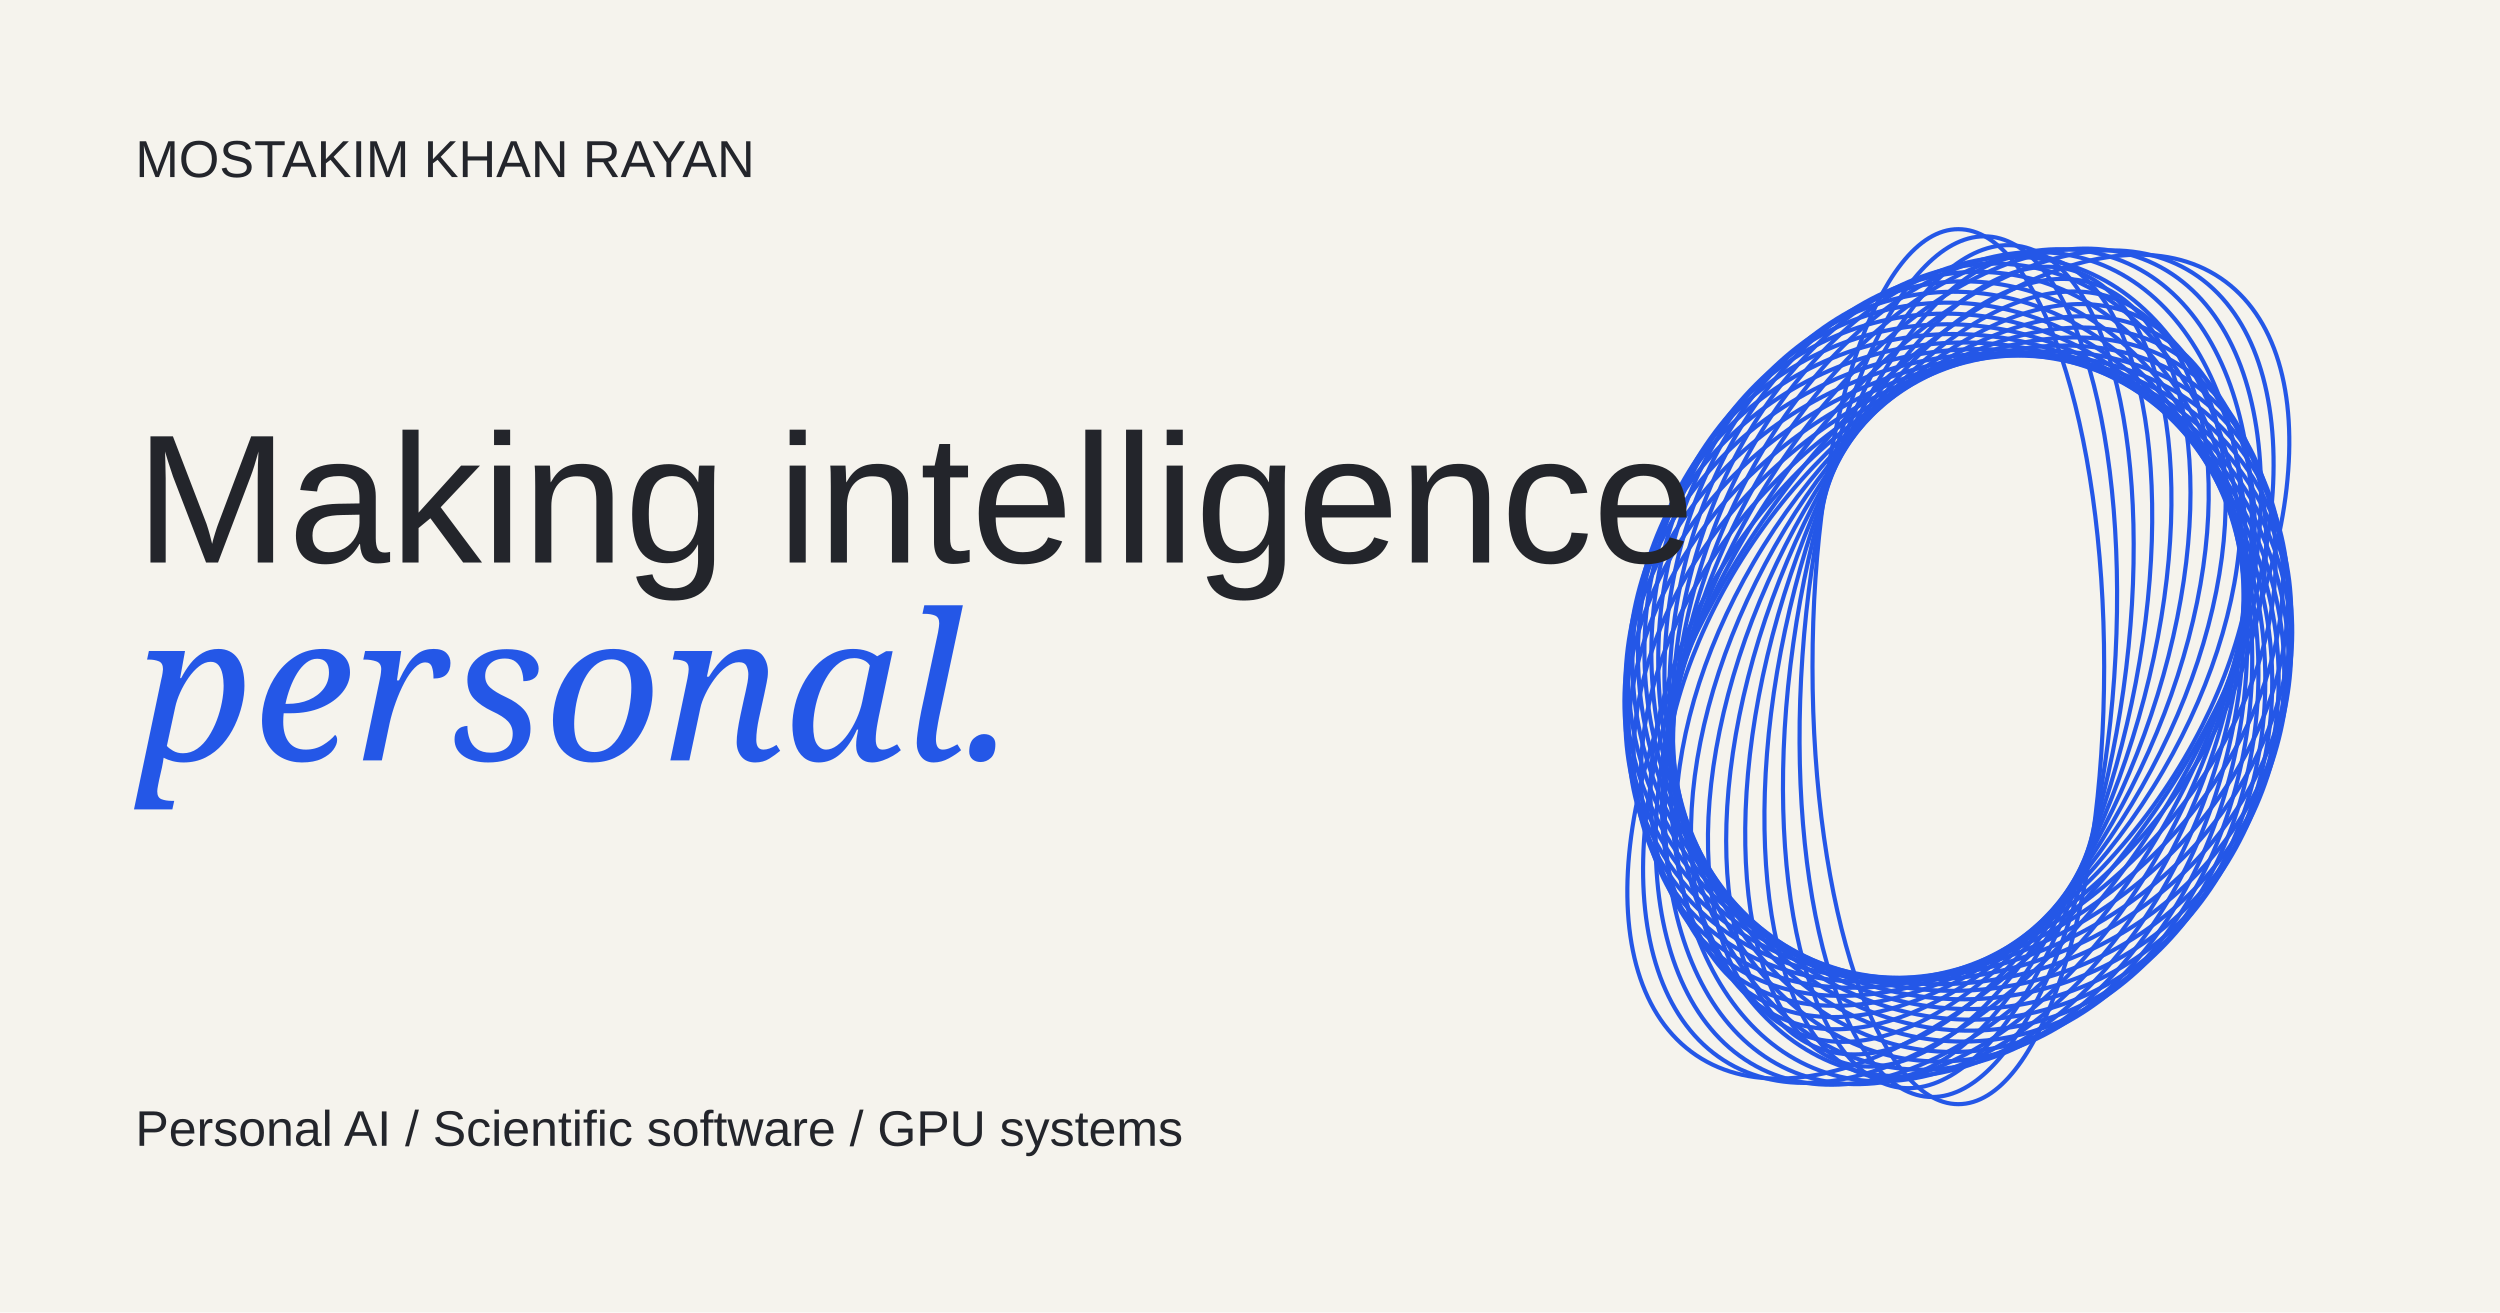
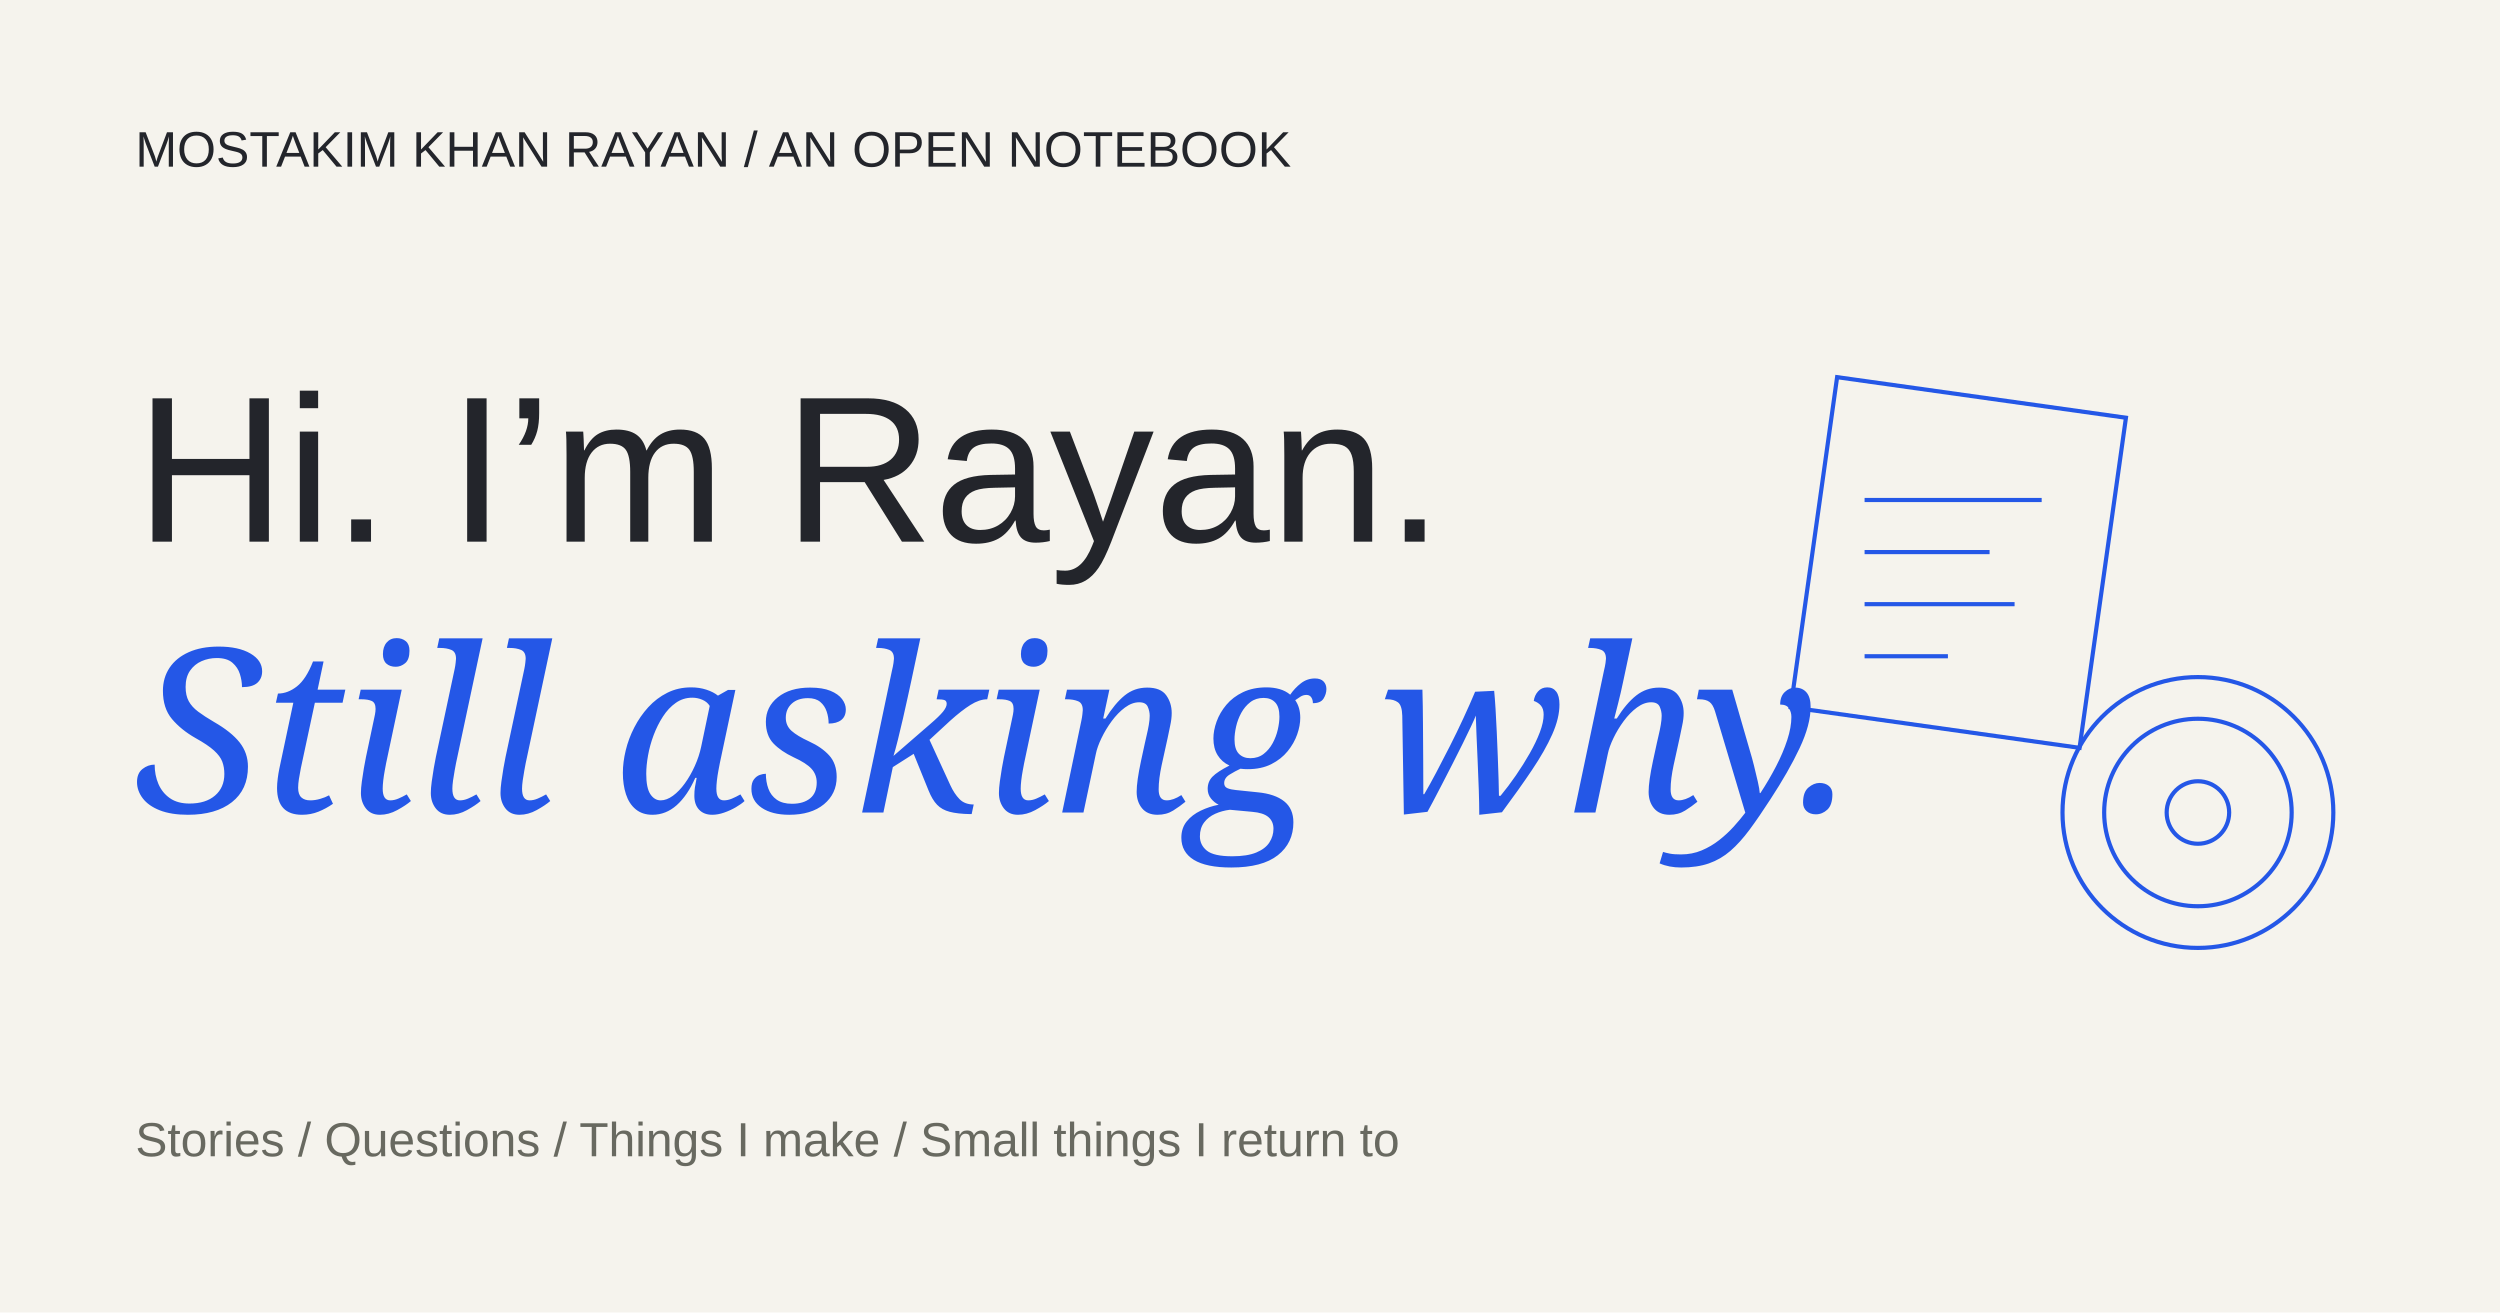
<svg xmlns="http://www.w3.org/2000/svg" viewBox="0 0 1200 630">
  <rect width="1200" height="630" fill="#f5f3ed" />
+   <text x="65" y="80" fill="#23252b" font-family="Arial,sans-serif" font-size="24">MOSTAKIM KHAN RAYAN / AN OPEN NOTEBOOK</text>
+   <text x="65" y="260" fill="#23252b" font-family="Arial,sans-serif" font-size="100">Hi. I’m Rayan.</text>
+   <text x="65" y="390" fill="#2457e7" font-family="Georgia,serif" font-style="italic" font-size="110">Still asking why.</text>
  <g fill="none" stroke="#2457e7" stroke-width="2">
-     <ellipse cx="940" cy="320" rx="70" ry="210" transform="rotate(0 940 320)" />
-     <ellipse cx="940" cy="320" rx="75" ry="207" transform="rotate(4 940 320)" />
-     <ellipse cx="940" cy="320" rx="80" ry="204" transform="rotate(8 940 320)" />
-     <ellipse cx="940" cy="320" rx="85" ry="201" transform="rotate(12 940 320)" />
-     <ellipse cx="940" cy="320" rx="90" ry="198" transform="rotate(16 940 320)" />
-     <ellipse cx="940" cy="320" rx="95" ry="195" transform="rotate(20 940 320)" />
-     <ellipse cx="940" cy="320" rx="100" ry="192" transform="rotate(24 940 320)" />
-     <ellipse cx="940" cy="320" rx="105" ry="189" transform="rotate(28 940 320)" />
-     <ellipse cx="940" cy="320" rx="110" ry="186" transform="rotate(32 940 320)" />
-     <ellipse cx="940" cy="320" rx="115" ry="183" transform="rotate(36 940 320)" />
-     <ellipse cx="940" cy="320" rx="120" ry="180" transform="rotate(40 940 320)" />
-     <ellipse cx="940" cy="320" rx="125" ry="177" transform="rotate(44 940 320)" />
-     <ellipse cx="940" cy="320" rx="130" ry="174" transform="rotate(48 940 320)" />
-     <ellipse cx="940" cy="320" rx="135" ry="171" transform="rotate(52 940 320)" />
-     <ellipse cx="940" cy="320" rx="140" ry="168" transform="rotate(56 940 320)" />
-     <ellipse cx="940" cy="320" rx="145" ry="165" transform="rotate(60 940 320)" />
-     <ellipse cx="940" cy="320" rx="150" ry="162" transform="rotate(64 940 320)" />
-     <ellipse cx="940" cy="320" rx="155" ry="159" transform="rotate(68 940 320)" />
-     <ellipse cx="940" cy="320" rx="160" ry="156" transform="rotate(72 940 320)" />
-     <ellipse cx="940" cy="320" rx="165" ry="153" transform="rotate(76 940 320)" />
-     <ellipse cx="940" cy="320" rx="170" ry="150" transform="rotate(80 940 320)" />
-     <ellipse cx="940" cy="320" rx="175" ry="147" transform="rotate(84 940 320)" />
-     <ellipse cx="940" cy="320" rx="180" ry="144" transform="rotate(88 940 320)" />
-     <ellipse cx="940" cy="320" rx="185" ry="141" transform="rotate(92 940 320)" />
-     <ellipse cx="940" cy="320" rx="190" ry="138" transform="rotate(96 940 320)" />
-     <ellipse cx="940" cy="320" rx="195" ry="135" transform="rotate(100 940 320)" />
-     <ellipse cx="940" cy="320" rx="200" ry="132" transform="rotate(104 940 320)" />
-     <ellipse cx="940" cy="320" rx="205" ry="129" transform="rotate(108 940 320)" />
-     <ellipse cx="940" cy="320" rx="210" ry="126" transform="rotate(112 940 320)" />
-     <ellipse cx="940" cy="320" rx="215" ry="123" transform="rotate(116 940 320)" />
-     <ellipse cx="940" cy="320" rx="220" ry="120" transform="rotate(120 940 320)" />
-     <ellipse cx="940" cy="320" rx="225" ry="117" transform="rotate(124 940 320)" />
+     <rect x="870" y="190" width="140" height="160" transform="rotate(8 940 270)" />
+     <path d="M895 240h85m-85 25h60m-60 25h72m-72 25h40" />
+     <circle cx="1055" cy="390" r="65" />
+     <circle cx="1055" cy="390" r="45" />
+     <circle cx="1055" cy="390" r="15" />
  </g>
-   <text x="65" y="85" fill="#23252b" font-family="Arial,sans-serif" font-size="25">MOSTAKIM KHAN RAYAN</text>
-   <text x="65" y="270" fill="#23252b" font-family="Arial,sans-serif" font-size="88">Making intelligence</text>
-   <text x="65" y="365" fill="#2457e7" font-family="Georgia,serif" font-style="italic" font-size="98">personal.</text>
-   <text x="65" y="550" fill="#23252b" font-family="Arial,sans-serif" font-size="24">Personal AI / Scientific software / GPU systems</text>
+   <text x="65" y="555" fill="#686960" font-family="Arial,sans-serif" font-size="23">Stories / Questions / Things I make / Small things I return to</text>
</svg>
